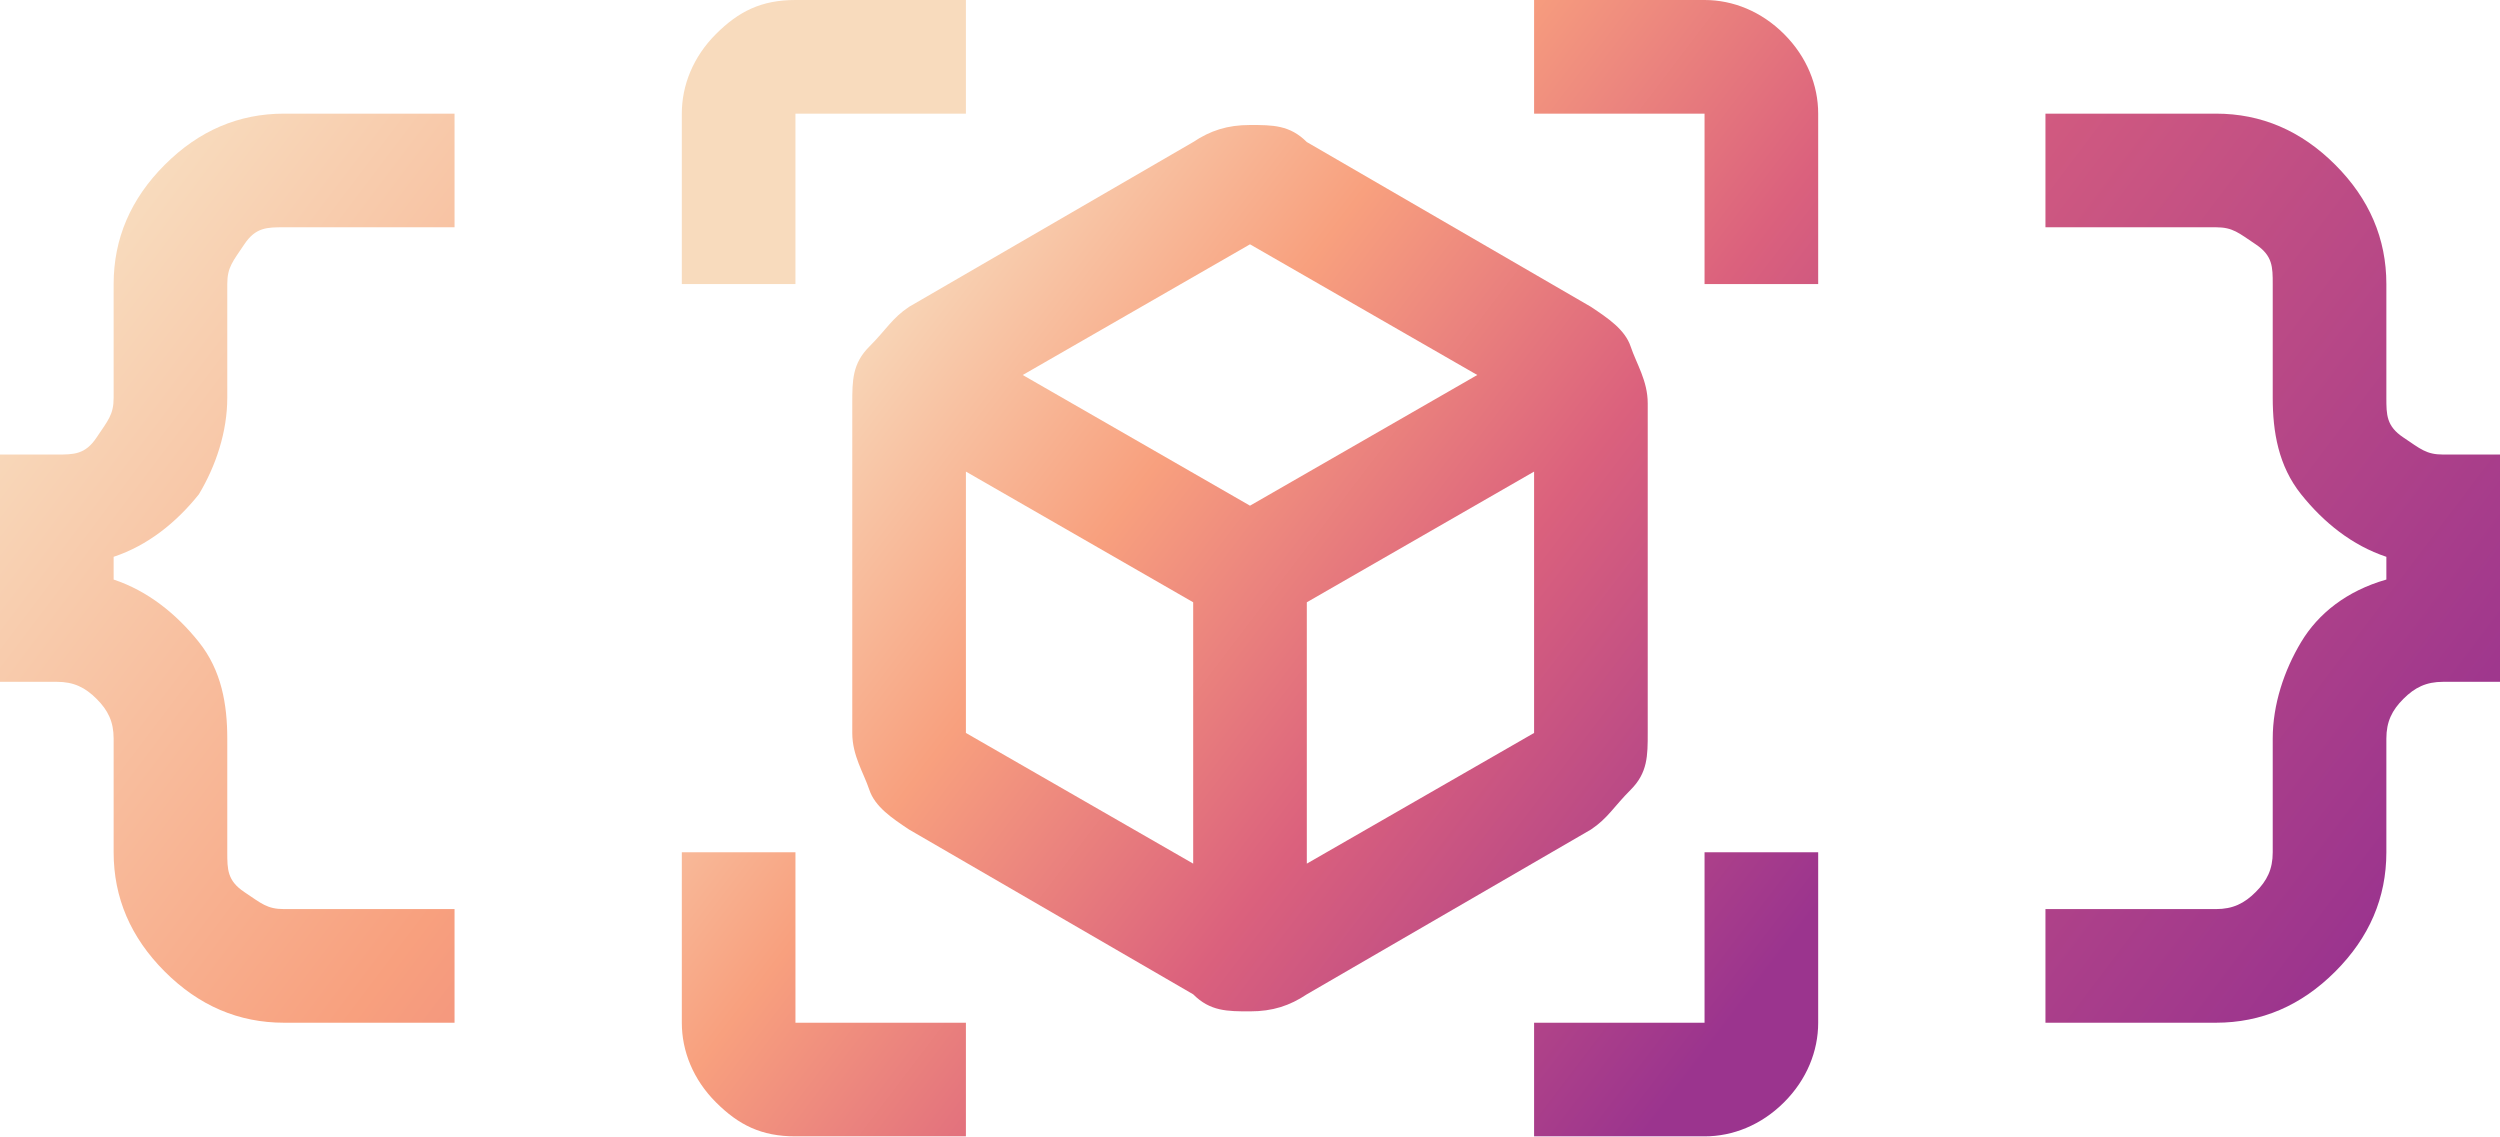
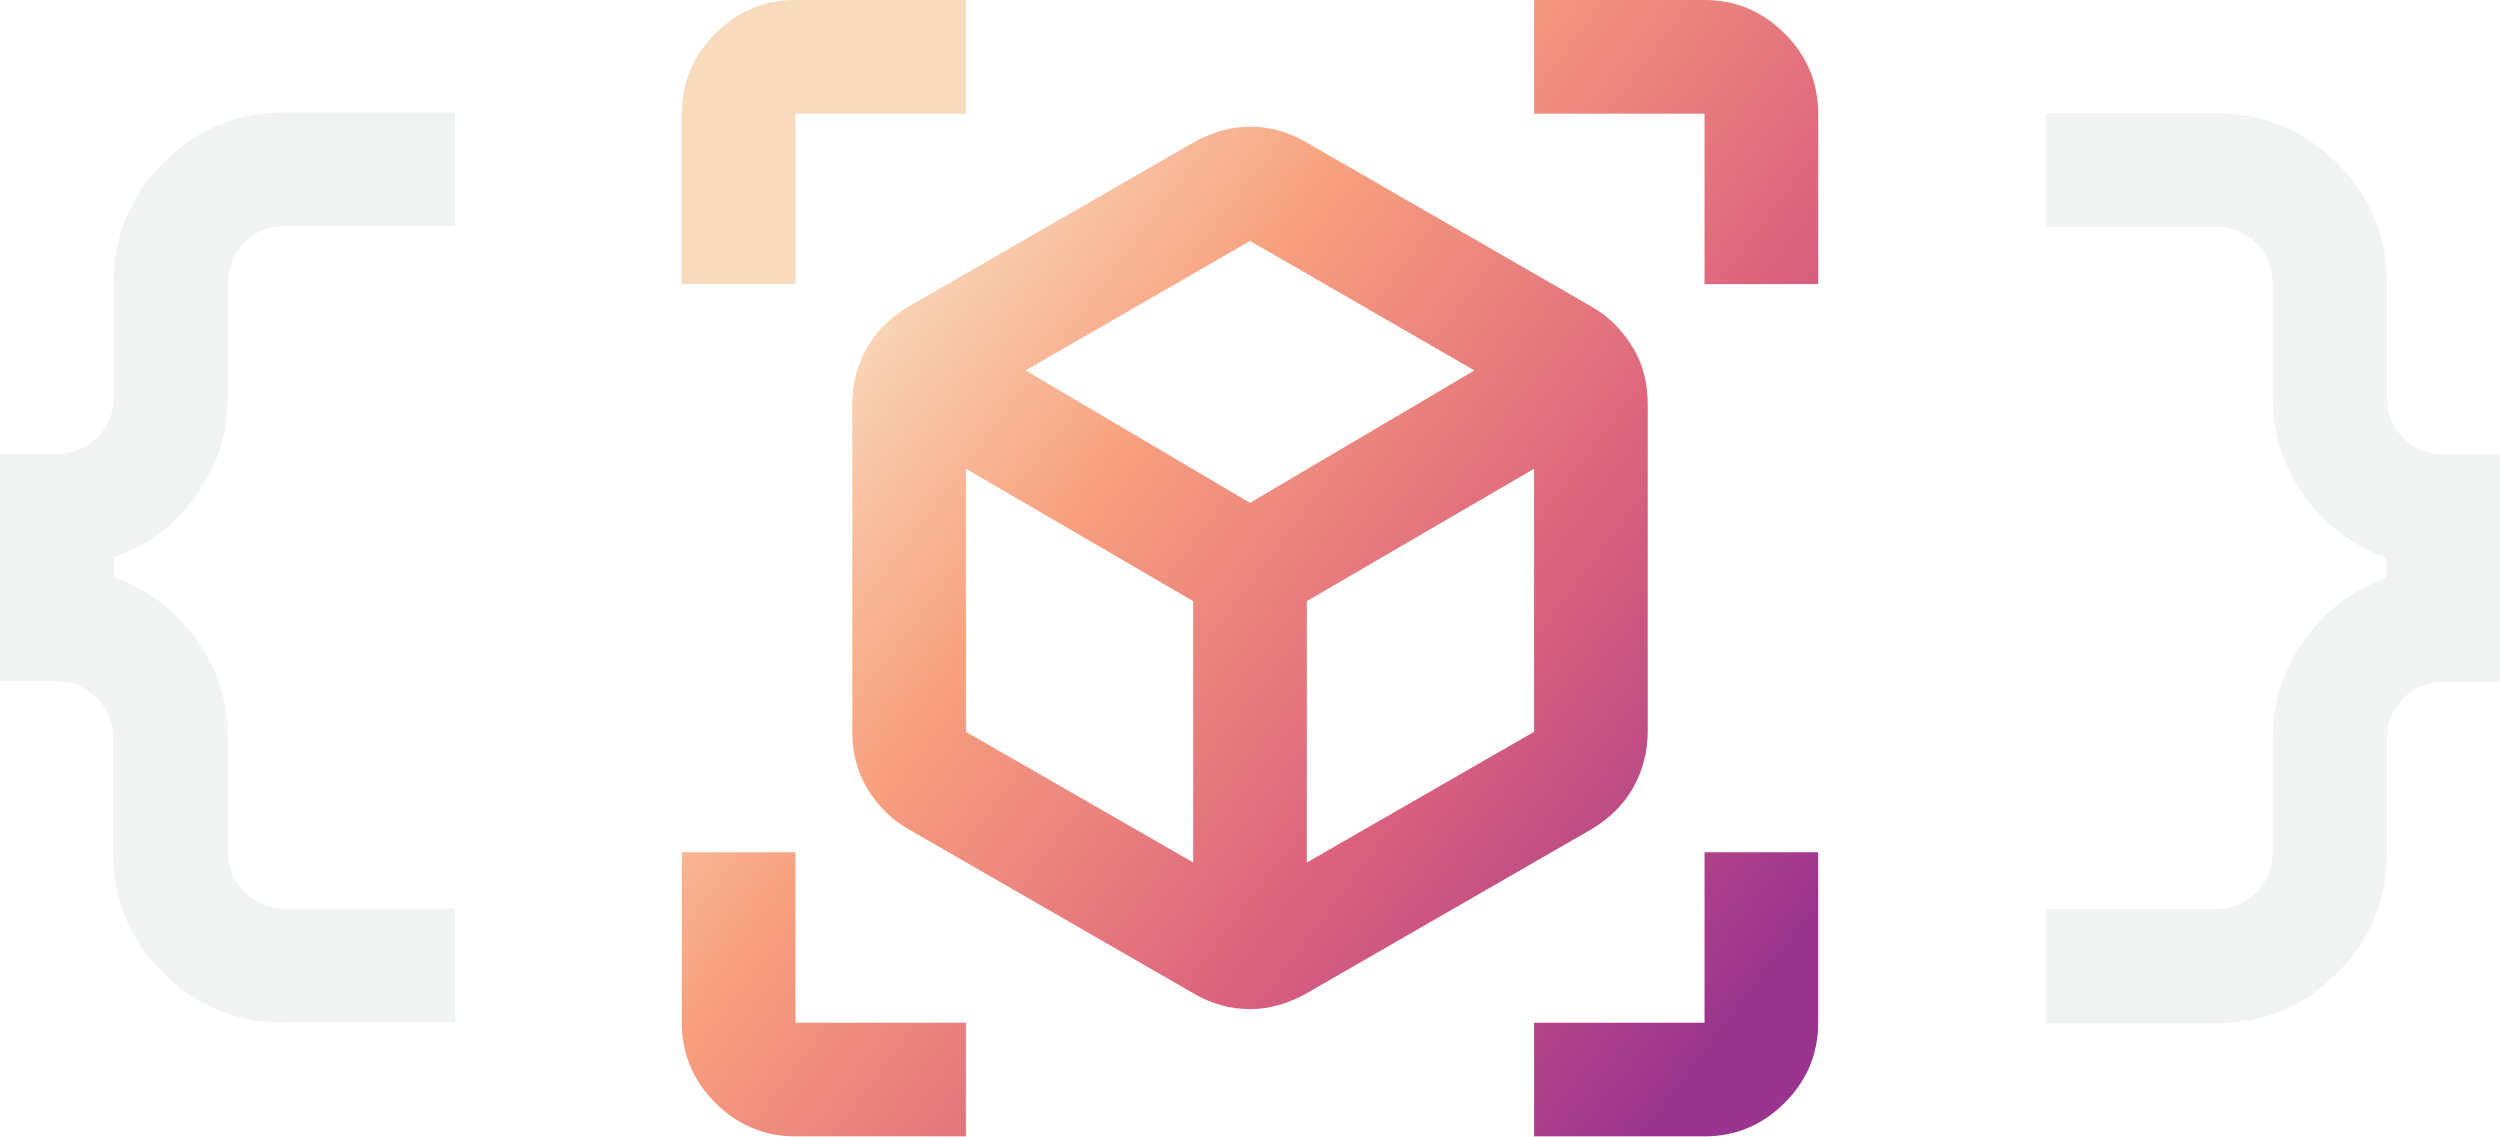
- <svg xmlns="http://www.w3.org/2000/svg" xmlns:xlink="http://www.w3.org/1999/xlink" id="Layer_1" version="1.1" viewBox="0 0 44 20">
+ <svg xmlns="http://www.w3.org/2000/svg" id="Layer_1" data-name="Layer 1" viewBox="0 0 44 20">
  <defs>
    <style>
-       .st0 {
-         fill: url(#New_Gradient_Swatch1);
+       .cls-1 {
+         fill: #f1f2f2;
      }

-       .st1 {
-         fill: url(#New_Gradient_Swatch);
+       .cls-2 {
+         fill: url(#linear-gradient);
      }
    </style>
-     <linearGradient id="New_Gradient_Swatch" data-name="New Gradient Swatch" x1="15.3" y1="17.1" x2="31.2" y2="5" gradientTransform="translate(0 22) scale(1 -1)" gradientUnits="userSpaceOnUse">
+     <linearGradient id="linear-gradient" x1="15.27" y1="4.9" x2="31.21" y2="16.98" gradientUnits="userSpaceOnUse">
      <stop offset="0" stop-color="#f8dbbd" />
-       <stop offset=".3" stop-color="#f8a07e" />
-       <stop offset=".6" stop-color="#db617d" />
+       <stop offset=".27" stop-color="#f8a07e" />
+       <stop offset=".64" stop-color="#db617d" />
      <stop offset="1" stop-color="#9b348e" />
    </linearGradient>
-     <linearGradient id="New_Gradient_Swatch1" data-name="New Gradient Swatch" x1="6.4" y1="-1.8" x2="37.6" y2="21.8" gradientTransform="matrix(1,0,0,1,0,0)" xlink:href="#New_Gradient_Swatch" />
  </defs>
-   <path class="st1" d="M21,17.5l-5-2.9c-.3-.2-.6-.4-.7-.7s-.3-.6-.3-1v-5.8c0-.4,0-.7.3-1s.4-.5.7-.7l5-2.9c.3-.2.6-.3,1-.3s.7,0,1,.3l5,2.9c.3.2.6.4.7.7s.3.6.3,1v5.8c0,.4,0,.7-.3,1s-.4.5-.7.7l-5,2.9c-.3.2-.6.3-1,.3s-.7,0-1-.3ZM21,15.2v-4.6l-4-2.3v4.6l4,2.3ZM23,15.2l4-2.3v-4.6l-4,2.3v4.6ZM12,5v-3c0-.5.2-1,.6-1.4S13.4,0,14,0h3v2h-3v3h-2ZM17,20h-3c-.6,0-1-.2-1.4-.6s-.6-.9-.6-1.4v-3h2v3h3v2ZM27,20v-2h3v-3h2v3c0,.5-.2,1-.6,1.4s-.9.6-1.4.6h-3ZM30,5v-3h-3V0h3c.5,0,1,.2,1.4.6.4.4.6.9.6,1.4v3h-2ZM22,8.9l4-2.3-4-2.3-4,2.3,4,2.3Z" />
-   <path class="st0" d="M36,18v-2h3c.3,0,.5-.1.7-.3s.3-.4.3-.7v-2c0-.6.2-1.2.5-1.7s.8-.9,1.5-1.1v-.4c-.6-.2-1.1-.6-1.5-1.1s-.5-1.1-.5-1.7v-2c0-.3,0-.5-.3-.7s-.4-.3-.7-.3h-3V2h3c.8,0,1.5.3,2.1.9s.9,1.3.9,2.1v2c0,.3,0,.5.3.7s.4.3.7.3h1v4h-1c-.3,0-.5.1-.7.3s-.3.4-.3.7v2c0,.8-.3,1.5-.9,2.1s-1.3.9-2.1.9h-3ZM5,18c-.8,0-1.5-.3-2.1-.9s-.9-1.3-.9-2.1v-2c0-.3-.1-.5-.3-.7s-.4-.3-.7-.3h-1v-4h1c.3,0,.5,0,.7-.3s.3-.4.3-.7v-2c0-.8.3-1.5.9-2.1s1.3-.9,2.1-.9h3v2h-3c-.3,0-.5,0-.7.3s-.3.4-.3.7v2c0,.6-.2,1.2-.5,1.7-.4.5-.9.9-1.5,1.1v.4c.6.2,1.1.6,1.5,1.1s.5,1.1.5,1.7v2c0,.3,0,.5.3.7s.4.3.7.3h3v2h-3Z" />
+   <path class="cls-2" d="M21,17.48l-5-2.88c-.32-.18-.56-.43-.74-.73s-.26-.63-.26-1v-5.75c0-.37.09-.7.26-1s.42-.54.74-.73l5-2.88c.32-.18.65-.28,1-.28s.68.09,1,.28l5,2.88c.32.18.56.43.74.73s.26.63.26,1v5.75c0,.37-.09.7-.26,1s-.42.54-.74.73l-5,2.88c-.32.18-.65.28-1,.28s-.68-.09-1-.28ZM21,15.18v-4.6l-4-2.33v4.63l4,2.3ZM23,15.18l4-2.3v-4.63l-4,2.33v4.6ZM12,5v-3c0-.55.2-1.02.59-1.41s.86-.59,1.41-.59h3v2h-3v3h-2ZM17,20h-3c-.55,0-1.02-.2-1.41-.59s-.59-.86-.59-1.41v-3h2v3h3v2ZM27,20v-2h3v-3h2v3c0,.55-.2,1.02-.59,1.41s-.86.59-1.41.59h-3ZM30,5v-3h-3V0h3c.55,0,1.02.2,1.41.59s.59.86.59,1.41v3h-2ZM22,8.85l3.95-2.33-3.95-2.28-3.95,2.28,3.95,2.33Z" />
+   <path class="cls-1" d="M36,18v-2h3c.28,0,.52-.1.71-.29.19-.19.29-.43.29-.71v-2c0-.63.18-1.21.55-1.73s.85-.88,1.45-1.1v-.35c-.6-.22-1.08-.58-1.45-1.1-.37-.52-.55-1.09-.55-1.73v-2c0-.28-.1-.52-.29-.71s-.43-.29-.71-.29h-3v-2h3c.83,0,1.54.29,2.13.88s.88,1.29.88,2.13v2c0,.28.1.52.29.71s.43.29.71.29h1v4h-1c-.28,0-.52.1-.71.29s-.29.43-.29.71v2c0,.83-.29,1.54-.88,2.13s-1.29.88-2.13.88h-3ZM5,18c-.83,0-1.54-.29-2.13-.88s-.88-1.29-.88-2.13v-2c0-.28-.1-.52-.29-.71s-.43-.29-.71-.29H0v-4h1c.28,0,.52-.1.71-.29s.29-.43.29-.71v-2c0-.83.29-1.54.88-2.13s1.29-.88,2.13-.88h3v2h-3c-.28,0-.52.1-.71.29-.19.19-.29.43-.29.71v2c0,.63-.18,1.21-.55,1.73-.37.52-.85.88-1.45,1.1v.35c.6.22,1.08.58,1.45,1.1s.55,1.09.55,1.73v2c0,.28.1.52.29.71.19.19.43.29.71.29h3v2h-3Z" />
</svg>
